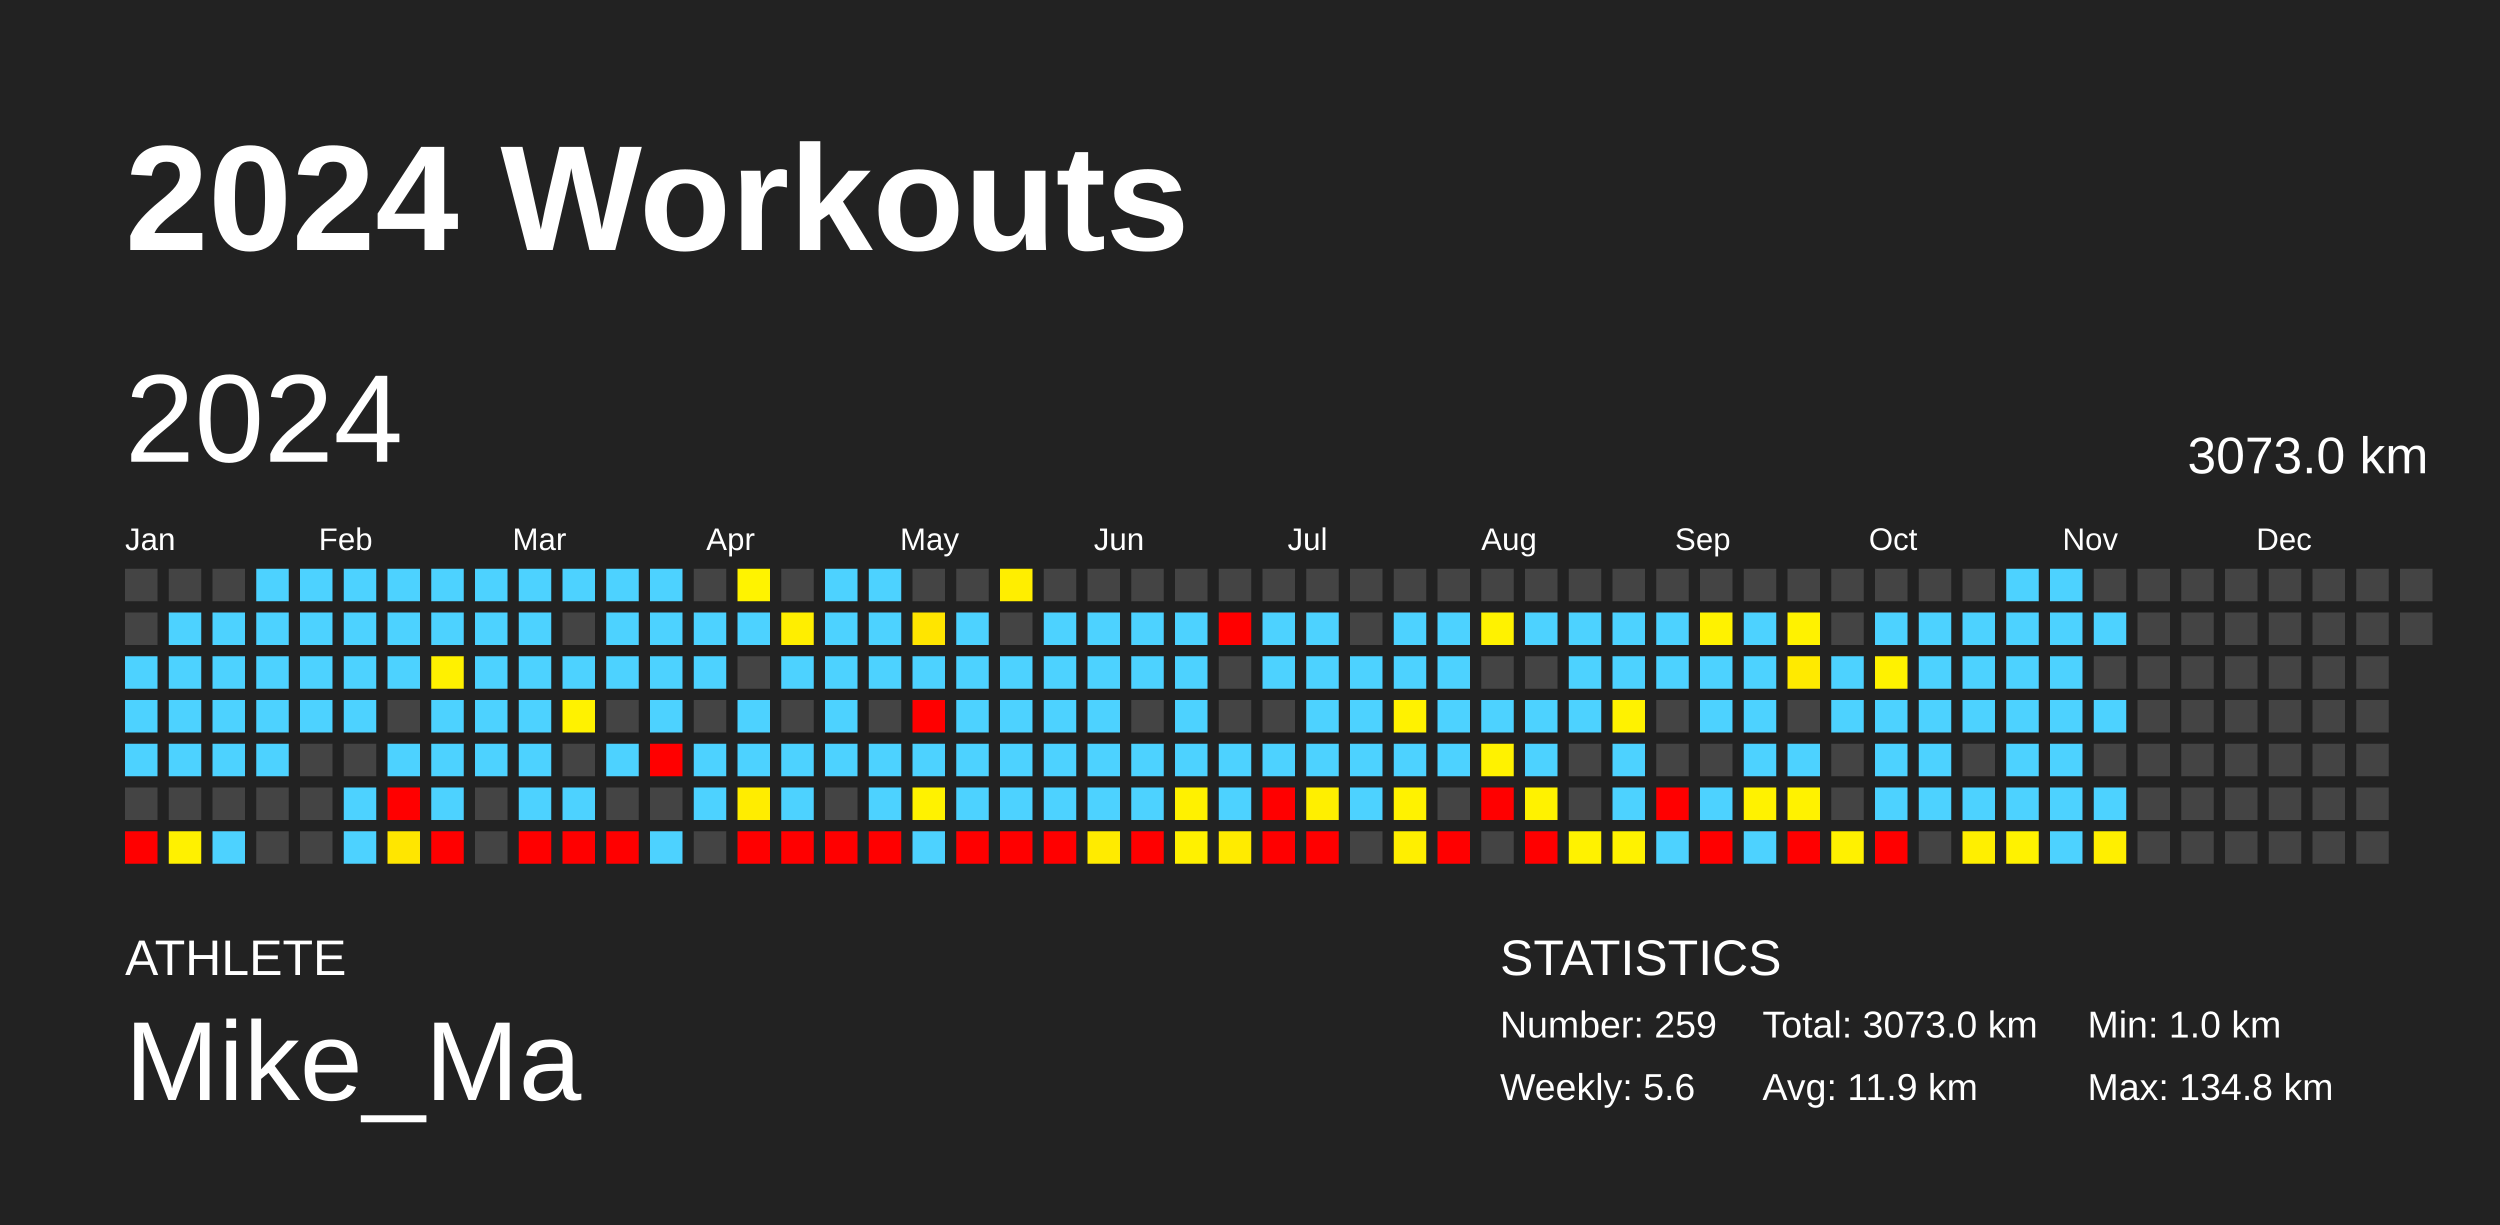
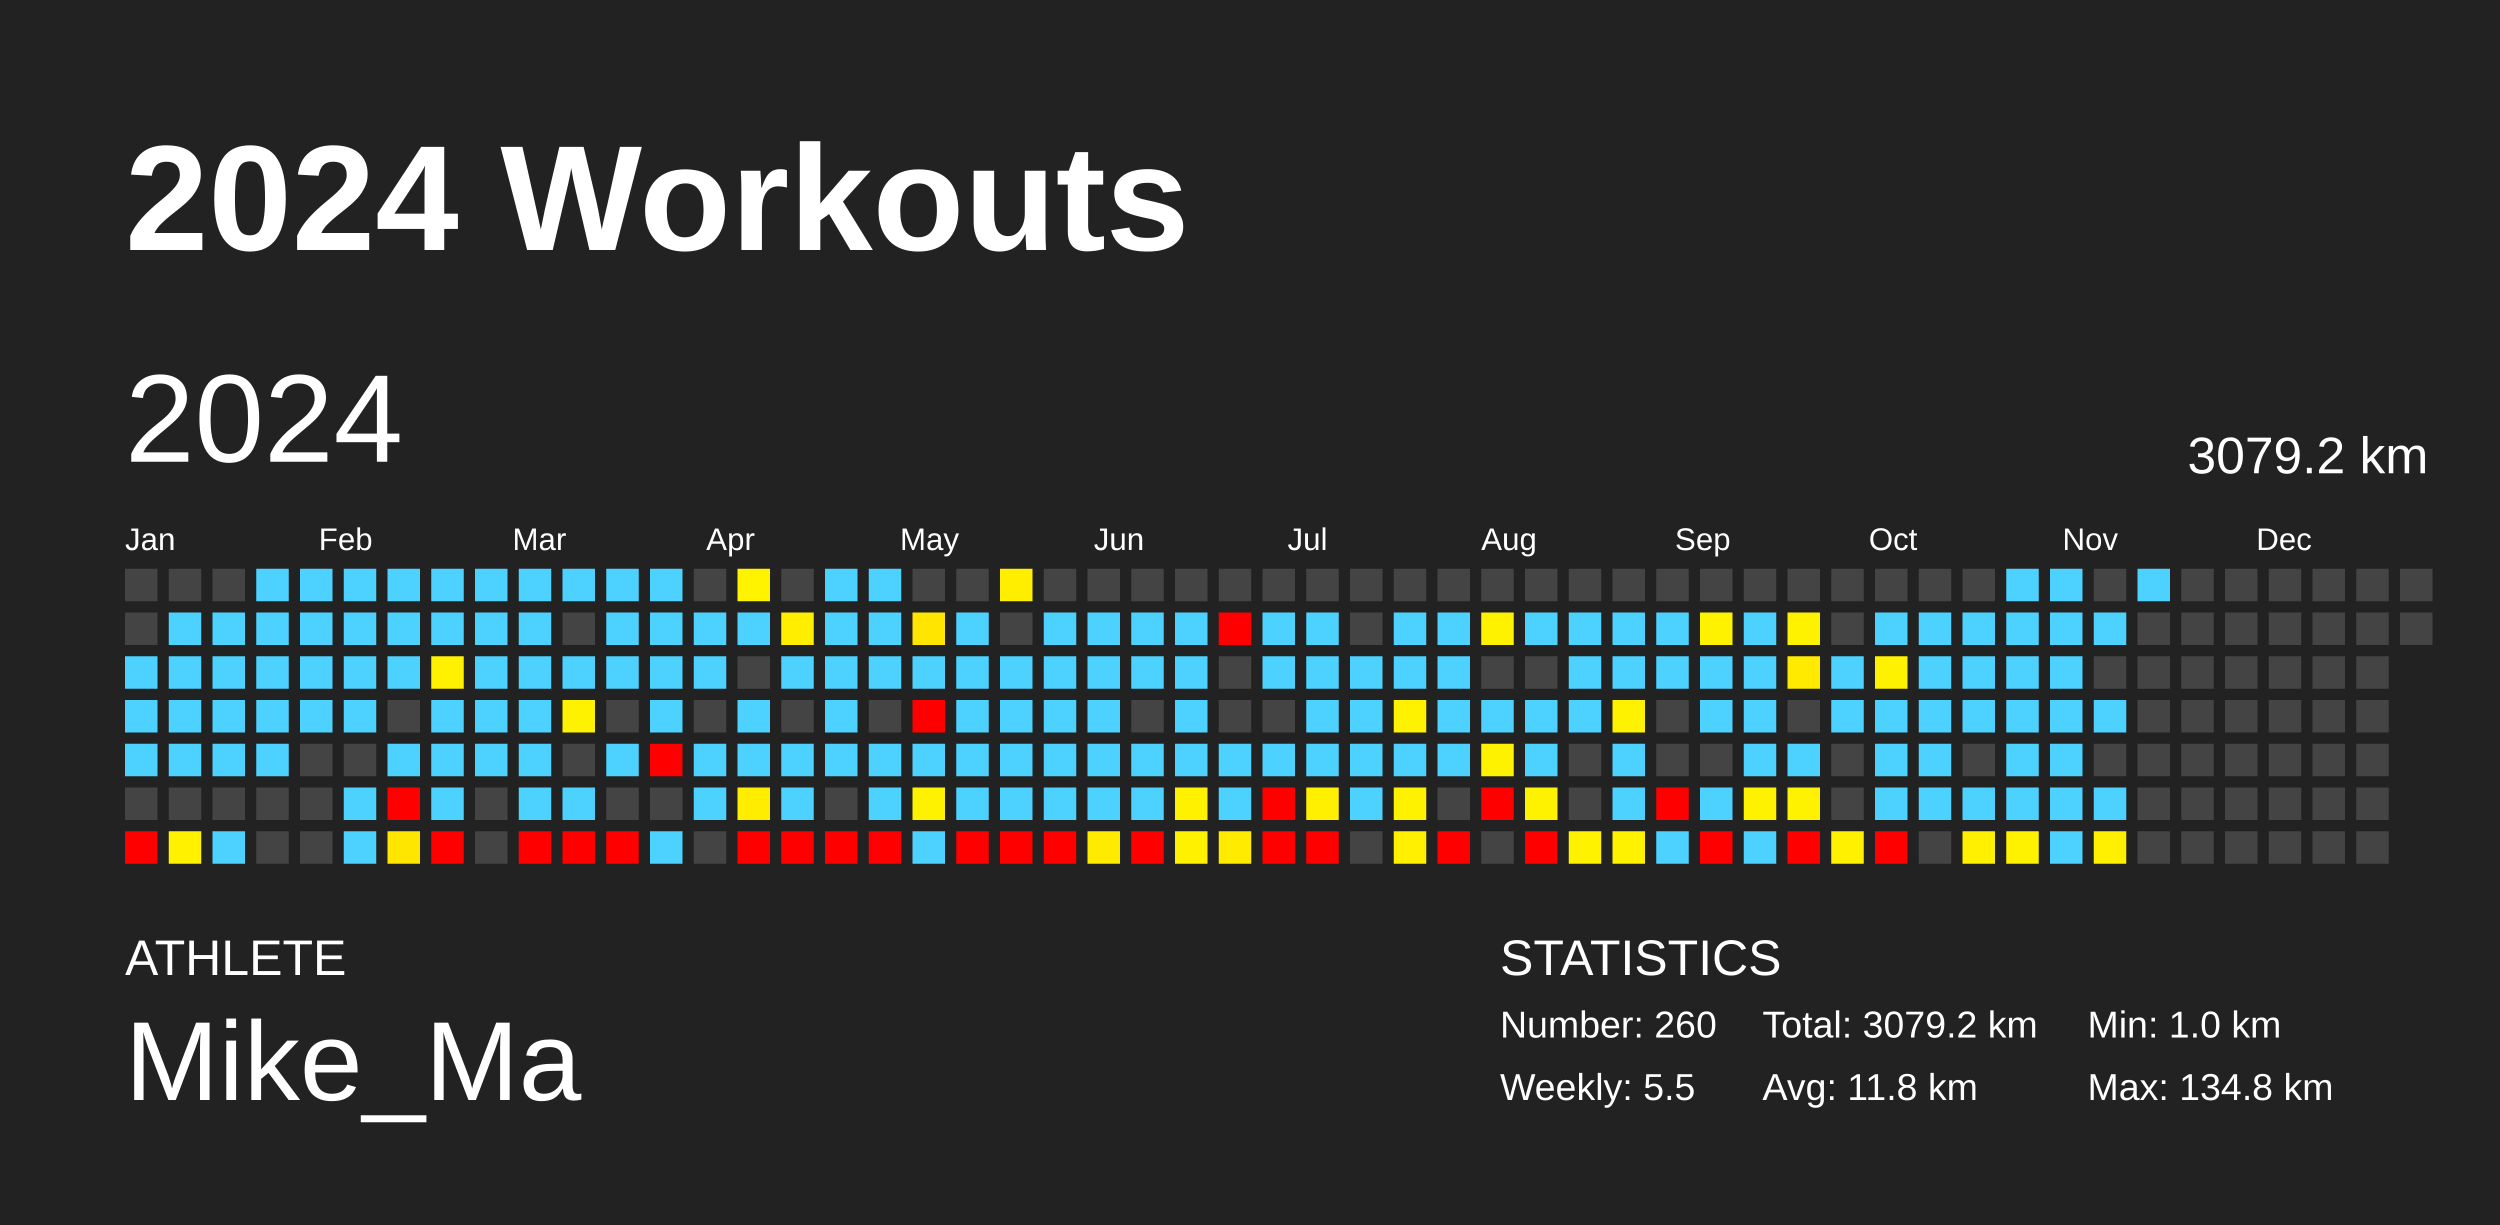
<svg xmlns="http://www.w3.org/2000/svg" baseProfile="full" height="98mm" version="1.1" viewBox="0,0,200,98" width="200mm">
  <defs />
  <rect fill="#222222" height="98" width="200" x="0" y="0" />
  <text fill="#FFFFFF" style="font-size:12px; font-family:Arial; font-weight:bold;" x="10" y="20">2024 Workouts</text>
  <text fill="#FFFFFF" style="font-size:4px; font-family:Arial" x="10" y="78">ATHLETE</text>
  <text fill="#FFFFFF" style="font-size:9px; font-family:Arial" x="10" y="88">Mike_Ma</text>
  <text fill="#FFFFFF" style="font-size:4px; font-family:Arial" x="120" y="78">STATISTICS</text>
-   <text fill="#FFFFFF" style="font-size:3px; font-family:Arial" x="120" y="83">Number: 259</text>
-   <text fill="#FFFFFF" style="font-size:3px; font-family:Arial" x="120" y="88">Weekly: 5.6</text>
-   <text fill="#FFFFFF" style="font-size:3px; font-family:Arial" x="141" y="83">Total: 3073.0 km</text>
-   <text fill="#FFFFFF" style="font-size:3px; font-family:Arial" x="141" y="88">Avg: 11.9 km</text>
+   <text fill="#FFFFFF" style="font-size:3px; font-family:Arial" x="120" y="83">Number: 260</text>
+   <text fill="#FFFFFF" style="font-size:3px; font-family:Arial" x="120" y="88">Weekly: 5.5</text>
+   <text fill="#FFFFFF" style="font-size:3px; font-family:Arial" x="141" y="83">Total: 3079.2 km</text>
+   <text fill="#FFFFFF" style="font-size:3px; font-family:Arial" x="141" y="88">Avg: 11.8 km</text>
  <text fill="#FFFFFF" style="font-size:3px; font-family:Arial" x="167" y="83">Min: 1.0 km</text>
  <text fill="#FFFFFF" style="font-size:3px; font-family:Arial" x="167" y="88">Max: 134.8 km</text>
  <text dominant-baseline="hanging" fill="#FFFFFF" style="font-size:10.0px; font-family:Arial;" x="10" y="30">2024</text>
-   <text dominant-baseline="hanging" fill="#FFFFFF" style="font-size:4.125px; font-family:Arial;" x="175" y="35">3073.0 km</text>
+   <text dominant-baseline="hanging" fill="#FFFFFF" style="font-size:4.125px; font-family:Arial;" x="175" y="35">3079.2 km</text>
  <text fill="#FFFFFF" style="font-size:2.5px; font-family:Arial" x="10.0" y="44">Jan</text>
  <text fill="#FFFFFF" style="font-size:2.5px; font-family:Arial" x="25.5" y="44">Feb</text>
  <text fill="#FFFFFF" style="font-size:2.5px; font-family:Arial" x="41.0" y="44">Mar</text>
  <text fill="#FFFFFF" style="font-size:2.5px; font-family:Arial" x="56.5" y="44">Apr</text>
  <text fill="#FFFFFF" style="font-size:2.5px; font-family:Arial" x="72.0" y="44">May</text>
  <text fill="#FFFFFF" style="font-size:2.5px; font-family:Arial" x="87.5" y="44">Jun</text>
  <text fill="#FFFFFF" style="font-size:2.5px; font-family:Arial" x="103.0" y="44">Jul</text>
  <text fill="#FFFFFF" style="font-size:2.5px; font-family:Arial" x="118.5" y="44">Aug</text>
  <text fill="#FFFFFF" style="font-size:2.5px; font-family:Arial" x="134.0" y="44">Sep</text>
  <text fill="#FFFFFF" style="font-size:2.5px; font-family:Arial" x="149.5" y="44">Oct</text>
  <text fill="#FFFFFF" style="font-size:2.5px; font-family:Arial" x="165.0" y="44">Nov</text>
  <text fill="#FFFFFF" style="font-size:2.5px; font-family:Arial" x="180.5" y="44">Dec</text>
  <rect fill="#444444" height="2.6" width="2.6" x="10.0" y="45.5" />
  <rect fill="#444444" height="2.6" width="2.6" x="10.0" y="49.0" />
  <rect fill="#4dd2ff" height="2.6" width="2.6" x="10.0" y="52.5" />
  <rect fill="#4dd2ff" height="2.6" width="2.6" x="10.0" y="56.0" />
  <rect fill="#4dd2ff" height="2.6" width="2.6" x="10.0" y="59.5" />
  <rect fill="#444444" height="2.6" width="2.6" x="10.0" y="63.0" />
  <rect fill="red" height="2.6" width="2.6" x="10.0" y="66.5" />
  <rect fill="#444444" height="2.6" width="2.6" x="13.5" y="45.5" />
  <rect fill="#4dd2ff" height="2.6" width="2.6" x="13.5" y="49.0" />
  <rect fill="#4dd2ff" height="2.6" width="2.6" x="13.5" y="52.5" />
  <rect fill="#4dd2ff" height="2.6" width="2.6" x="13.5" y="56.0" />
  <rect fill="#4dd2ff" height="2.6" width="2.6" x="13.5" y="59.5" />
  <rect fill="#444444" height="2.6" width="2.6" x="13.5" y="63.0" />
  <rect fill="#fff100" height="2.6" width="2.6" x="13.5" y="66.5" />
  <rect fill="#444444" height="2.6" width="2.6" x="17.0" y="45.5" />
  <rect fill="#4dd2ff" height="2.6" width="2.6" x="17.0" y="49.0" />
  <rect fill="#4dd2ff" height="2.6" width="2.6" x="17.0" y="52.5" />
  <rect fill="#4dd2ff" height="2.6" width="2.6" x="17.0" y="56.0" />
  <rect fill="#4dd2ff" height="2.6" width="2.6" x="17.0" y="59.5" />
  <rect fill="#444444" height="2.6" width="2.6" x="17.0" y="63.0" />
  <rect fill="#4dd2ff" height="2.6" width="2.6" x="17.0" y="66.5" />
  <rect fill="#4dd2ff" height="2.6" width="2.6" x="20.5" y="45.5" />
  <rect fill="#4dd2ff" height="2.6" width="2.6" x="20.5" y="49.0" />
  <rect fill="#4dd2ff" height="2.6" width="2.6" x="20.5" y="52.5" />
  <rect fill="#4dd2ff" height="2.6" width="2.6" x="20.5" y="56.0" />
  <rect fill="#4dd2ff" height="2.6" width="2.6" x="20.5" y="59.5" />
  <rect fill="#444444" height="2.6" width="2.6" x="20.5" y="63.0" />
  <rect fill="#444444" height="2.6" width="2.6" x="20.5" y="66.5" />
  <rect fill="#4dd2ff" height="2.6" width="2.6" x="24.0" y="45.5" />
  <rect fill="#4dd2ff" height="2.6" width="2.6" x="24.0" y="49.0" />
  <rect fill="#4dd2ff" height="2.6" width="2.6" x="24.0" y="52.5" />
  <rect fill="#4dd2ff" height="2.6" width="2.6" x="24.0" y="56.0" />
  <rect fill="#444444" height="2.6" width="2.6" x="24.0" y="59.5" />
  <rect fill="#444444" height="2.6" width="2.6" x="24.0" y="63.0" />
  <rect fill="#444444" height="2.6" width="2.6" x="24.0" y="66.5" />
  <rect fill="#4dd2ff" height="2.6" width="2.6" x="27.5" y="45.5" />
  <rect fill="#4dd2ff" height="2.6" width="2.6" x="27.5" y="49.0" />
  <rect fill="#4dd2ff" height="2.6" width="2.6" x="27.5" y="52.5" />
  <rect fill="#4dd2ff" height="2.6" width="2.6" x="27.5" y="56.0" />
  <rect fill="#444444" height="2.6" width="2.6" x="27.5" y="59.5" />
  <rect fill="#4dd2ff" height="2.6" width="2.6" x="27.5" y="63.0" />
  <rect fill="#4dd2ff" height="2.6" width="2.6" x="27.5" y="66.5" />
  <rect fill="#4dd2ff" height="2.6" width="2.6" x="31.0" y="45.5" />
  <rect fill="#4dd2ff" height="2.6" width="2.6" x="31.0" y="49.0" />
  <rect fill="#4dd2ff" height="2.6" width="2.6" x="31.0" y="52.5" />
  <rect fill="#444444" height="2.6" width="2.6" x="31.0" y="56.0" />
  <rect fill="#4dd2ff" height="2.6" width="2.6" x="31.0" y="59.5" />
  <rect fill="red" height="2.6" width="2.6" x="31.0" y="63.0" />
  <rect fill="#ffe600" height="2.6" width="2.6" x="31.0" y="66.5" />
  <rect fill="#4dd2ff" height="2.6" width="2.6" x="34.5" y="45.5" />
  <rect fill="#4dd2ff" height="2.6" width="2.6" x="34.5" y="49.0" />
  <rect fill="#fff100" height="2.6" width="2.6" x="34.5" y="52.5" />
  <rect fill="#4dd2ff" height="2.6" width="2.6" x="34.5" y="56.0" />
  <rect fill="#4dd2ff" height="2.6" width="2.6" x="34.5" y="59.5" />
  <rect fill="#4dd2ff" height="2.6" width="2.6" x="34.5" y="63.0" />
  <rect fill="red" height="2.6" width="2.6" x="34.5" y="66.5" />
  <rect fill="#4dd2ff" height="2.6" width="2.6" x="38.0" y="45.5" />
  <rect fill="#4dd2ff" height="2.6" width="2.6" x="38.0" y="49.0" />
  <rect fill="#4dd2ff" height="2.6" width="2.6" x="38.0" y="52.5" />
  <rect fill="#4dd2ff" height="2.6" width="2.6" x="38.0" y="56.0" />
  <rect fill="#4dd2ff" height="2.6" width="2.6" x="38.0" y="59.5" />
  <rect fill="#444444" height="2.6" width="2.6" x="38.0" y="63.0" />
  <rect fill="#444444" height="2.6" width="2.6" x="38.0" y="66.5" />
  <rect fill="#4dd2ff" height="2.6" width="2.6" x="41.5" y="45.5" />
  <rect fill="#4dd2ff" height="2.6" width="2.6" x="41.5" y="49.0" />
  <rect fill="#4dd2ff" height="2.6" width="2.6" x="41.5" y="52.5" />
  <rect fill="#4dd2ff" height="2.6" width="2.6" x="41.5" y="56.0" />
  <rect fill="#4dd2ff" height="2.6" width="2.6" x="41.5" y="59.5" />
  <rect fill="#4dd2ff" height="2.6" width="2.6" x="41.5" y="63.0" />
  <rect fill="red" height="2.6" width="2.6" x="41.5" y="66.5" />
  <rect fill="#4dd2ff" height="2.6" width="2.6" x="45.0" y="45.5" />
  <rect fill="#444444" height="2.6" width="2.6" x="45.0" y="49.0" />
  <rect fill="#4dd2ff" height="2.6" width="2.6" x="45.0" y="52.5" />
  <rect fill="#fff200" height="2.6" width="2.6" x="45.0" y="56.0" />
  <rect fill="#444444" height="2.6" width="2.6" x="45.0" y="59.5" />
  <rect fill="#4dd2ff" height="2.6" width="2.6" x="45.0" y="63.0" />
  <rect fill="red" height="2.6" width="2.6" x="45.0" y="66.5" />
  <rect fill="#4dd2ff" height="2.6" width="2.6" x="48.5" y="45.5" />
  <rect fill="#4dd2ff" height="2.6" width="2.6" x="48.5" y="49.0" />
  <rect fill="#4dd2ff" height="2.6" width="2.6" x="48.5" y="52.5" />
  <rect fill="#444444" height="2.6" width="2.6" x="48.5" y="56.0" />
  <rect fill="#4dd2ff" height="2.6" width="2.6" x="48.5" y="59.5" />
  <rect fill="#444444" height="2.6" width="2.6" x="48.5" y="63.0" />
  <rect fill="red" height="2.6" width="2.6" x="48.5" y="66.5" />
  <rect fill="#4dd2ff" height="2.6" width="2.6" x="52.0" y="45.5" />
  <rect fill="#4dd2ff" height="2.6" width="2.6" x="52.0" y="49.0" />
  <rect fill="#4dd2ff" height="2.6" width="2.6" x="52.0" y="52.5" />
  <rect fill="#4dd2ff" height="2.6" width="2.6" x="52.0" y="56.0" />
  <rect fill="red" height="2.6" width="2.6" x="52.0" y="59.5" />
  <rect fill="#444444" height="2.6" width="2.6" x="52.0" y="63.0" />
  <rect fill="#4dd2ff" height="2.6" width="2.6" x="52.0" y="66.5" />
  <rect fill="#444444" height="2.6" width="2.6" x="55.5" y="45.5" />
  <rect fill="#4dd2ff" height="2.6" width="2.6" x="55.5" y="49.0" />
  <rect fill="#4dd2ff" height="2.6" width="2.6" x="55.5" y="52.5" />
  <rect fill="#444444" height="2.6" width="2.6" x="55.5" y="56.0" />
  <rect fill="#4dd2ff" height="2.6" width="2.6" x="55.5" y="59.5" />
  <rect fill="#4dd2ff" height="2.6" width="2.6" x="55.5" y="63.0" />
  <rect fill="#444444" height="2.6" width="2.6" x="55.5" y="66.5" />
  <rect fill="#fff300" height="2.6" width="2.6" x="59.0" y="45.5" />
  <rect fill="#4dd2ff" height="2.6" width="2.6" x="59.0" y="49.0" />
  <rect fill="#444444" height="2.6" width="2.6" x="59.0" y="52.5" />
  <rect fill="#4dd2ff" height="2.6" width="2.6" x="59.0" y="56.0" />
  <rect fill="#4dd2ff" height="2.6" width="2.6" x="59.0" y="59.5" />
  <rect fill="#ffed00" height="2.6" width="2.6" x="59.0" y="63.0" />
  <rect fill="red" height="2.6" width="2.6" x="59.0" y="66.5" />
  <rect fill="#444444" height="2.6" width="2.6" x="62.5" y="45.5" />
  <rect fill="#ffee00" height="2.6" width="2.6" x="62.5" y="49.0" />
  <rect fill="#4dd2ff" height="2.6" width="2.6" x="62.5" y="52.5" />
  <rect fill="#444444" height="2.6" width="2.6" x="62.5" y="56.0" />
  <rect fill="#4dd2ff" height="2.6" width="2.6" x="62.5" y="59.5" />
  <rect fill="#4dd2ff" height="2.6" width="2.6" x="62.5" y="63.0" />
  <rect fill="red" height="2.6" width="2.6" x="62.5" y="66.5" />
  <rect fill="#4dd2ff" height="2.6" width="2.6" x="66.0" y="45.5" />
  <rect fill="#4dd2ff" height="2.6" width="2.6" x="66.0" y="49.0" />
  <rect fill="#4dd2ff" height="2.6" width="2.6" x="66.0" y="52.5" />
  <rect fill="#4dd2ff" height="2.6" width="2.6" x="66.0" y="56.0" />
  <rect fill="#4dd2ff" height="2.6" width="2.6" x="66.0" y="59.5" />
  <rect fill="#444444" height="2.6" width="2.6" x="66.0" y="63.0" />
  <rect fill="red" height="2.6" width="2.6" x="66.0" y="66.5" />
  <rect fill="#4dd2ff" height="2.6" width="2.6" x="69.5" y="45.5" />
  <rect fill="#4dd2ff" height="2.6" width="2.6" x="69.5" y="49.0" />
  <rect fill="#4dd2ff" height="2.6" width="2.6" x="69.5" y="52.5" />
  <rect fill="#444444" height="2.6" width="2.6" x="69.5" y="56.0" />
  <rect fill="#4dd2ff" height="2.6" width="2.6" x="69.5" y="59.5" />
  <rect fill="#4dd2ff" height="2.6" width="2.6" x="69.5" y="63.0" />
  <rect fill="red" height="2.6" width="2.6" x="69.5" y="66.5" />
  <rect fill="#444444" height="2.6" width="2.6" x="73.0" y="45.5" />
  <rect fill="#ffe500" height="2.6" width="2.6" x="73.0" y="49.0" />
  <rect fill="#4dd2ff" height="2.6" width="2.6" x="73.0" y="52.5" />
  <rect fill="red" height="2.6" width="2.6" x="73.0" y="56.0" />
  <rect fill="#4dd2ff" height="2.6" width="2.6" x="73.0" y="59.5" />
  <rect fill="#fff200" height="2.6" width="2.6" x="73.0" y="63.0" />
  <rect fill="#4dd2ff" height="2.6" width="2.6" x="73.0" y="66.5" />
  <rect fill="#444444" height="2.6" width="2.6" x="76.5" y="45.5" />
  <rect fill="#4dd2ff" height="2.6" width="2.6" x="76.5" y="49.0" />
  <rect fill="#4dd2ff" height="2.6" width="2.6" x="76.5" y="52.5" />
  <rect fill="#4dd2ff" height="2.6" width="2.6" x="76.5" y="56.0" />
  <rect fill="#4dd2ff" height="2.6" width="2.6" x="76.5" y="59.5" />
  <rect fill="#4dd2ff" height="2.6" width="2.6" x="76.5" y="63.0" />
  <rect fill="red" height="2.6" width="2.6" x="76.5" y="66.5" />
  <rect fill="#ffee00" height="2.6" width="2.6" x="80.0" y="45.5" />
  <rect fill="#444444" height="2.6" width="2.6" x="80.0" y="49.0" />
  <rect fill="#4dd2ff" height="2.6" width="2.6" x="80.0" y="52.5" />
  <rect fill="#4dd2ff" height="2.6" width="2.6" x="80.0" y="56.0" />
  <rect fill="#4dd2ff" height="2.6" width="2.6" x="80.0" y="59.5" />
  <rect fill="#4dd2ff" height="2.6" width="2.6" x="80.0" y="63.0" />
  <rect fill="red" height="2.6" width="2.6" x="80.0" y="66.5" />
  <rect fill="#444444" height="2.6" width="2.6" x="83.5" y="45.5" />
  <rect fill="#4dd2ff" height="2.6" width="2.6" x="83.5" y="49.0" />
  <rect fill="#4dd2ff" height="2.6" width="2.6" x="83.5" y="52.5" />
  <rect fill="#4dd2ff" height="2.6" width="2.6" x="83.5" y="56.0" />
  <rect fill="#4dd2ff" height="2.6" width="2.6" x="83.5" y="59.5" />
  <rect fill="#4dd2ff" height="2.6" width="2.6" x="83.5" y="63.0" />
  <rect fill="red" height="2.6" width="2.6" x="83.5" y="66.5" />
  <rect fill="#444444" height="2.6" width="2.6" x="87.0" y="45.5" />
  <rect fill="#4dd2ff" height="2.6" width="2.6" x="87.0" y="49.0" />
  <rect fill="#4dd2ff" height="2.6" width="2.6" x="87.0" y="52.5" />
  <rect fill="#4dd2ff" height="2.6" width="2.6" x="87.0" y="56.0" />
  <rect fill="#4dd2ff" height="2.6" width="2.6" x="87.0" y="59.5" />
  <rect fill="#4dd2ff" height="2.6" width="2.6" x="87.0" y="63.0" />
  <rect fill="#ffeb00" height="2.6" width="2.6" x="87.0" y="66.5" />
  <rect fill="#444444" height="2.6" width="2.6" x="90.5" y="45.5" />
  <rect fill="#4dd2ff" height="2.6" width="2.6" x="90.5" y="49.0" />
  <rect fill="#4dd2ff" height="2.6" width="2.6" x="90.5" y="52.5" />
  <rect fill="#444444" height="2.6" width="2.6" x="90.5" y="56.0" />
  <rect fill="#4dd2ff" height="2.6" width="2.6" x="90.5" y="59.5" />
  <rect fill="#4dd2ff" height="2.6" width="2.6" x="90.5" y="63.0" />
  <rect fill="red" height="2.6" width="2.6" x="90.5" y="66.5" />
  <rect fill="#444444" height="2.6" width="2.6" x="94.0" y="45.5" />
  <rect fill="#4dd2ff" height="2.6" width="2.6" x="94.0" y="49.0" />
  <rect fill="#4dd2ff" height="2.6" width="2.6" x="94.0" y="52.5" />
  <rect fill="#4dd2ff" height="2.6" width="2.6" x="94.0" y="56.0" />
  <rect fill="#4dd2ff" height="2.6" width="2.6" x="94.0" y="59.5" />
  <rect fill="#fff100" height="2.6" width="2.6" x="94.0" y="63.0" />
  <rect fill="#fff100" height="2.6" width="2.6" x="94.0" y="66.5" />
  <rect fill="#444444" height="2.6" width="2.6" x="97.5" y="45.5" />
  <rect fill="red" height="2.6" width="2.6" x="97.5" y="49.0" />
  <rect fill="#444444" height="2.6" width="2.6" x="97.5" y="52.5" />
  <rect fill="#444444" height="2.6" width="2.6" x="97.5" y="56.0" />
  <rect fill="#4dd2ff" height="2.6" width="2.6" x="97.5" y="59.5" />
  <rect fill="#4dd2ff" height="2.6" width="2.6" x="97.5" y="63.0" />
  <rect fill="#ffeb00" height="2.6" width="2.6" x="97.5" y="66.5" />
  <rect fill="#444444" height="2.6" width="2.6" x="101.0" y="45.5" />
  <rect fill="#4dd2ff" height="2.6" width="2.6" x="101.0" y="49.0" />
  <rect fill="#4dd2ff" height="2.6" width="2.6" x="101.0" y="52.5" />
  <rect fill="#444444" height="2.6" width="2.6" x="101.0" y="56.0" />
  <rect fill="#4dd2ff" height="2.6" width="2.6" x="101.0" y="59.5" />
  <rect fill="red" height="2.6" width="2.6" x="101.0" y="63.0" />
  <rect fill="red" height="2.6" width="2.6" x="101.0" y="66.5" />
  <rect fill="#444444" height="2.6" width="2.6" x="104.5" y="45.5" />
  <rect fill="#4dd2ff" height="2.6" width="2.6" x="104.5" y="49.0" />
  <rect fill="#4dd2ff" height="2.6" width="2.6" x="104.5" y="52.5" />
  <rect fill="#4dd2ff" height="2.6" width="2.6" x="104.5" y="56.0" />
  <rect fill="#4dd2ff" height="2.6" width="2.6" x="104.5" y="59.5" />
  <rect fill="#ffef00" height="2.6" width="2.6" x="104.5" y="63.0" />
  <rect fill="red" height="2.6" width="2.6" x="104.5" y="66.5" />
  <rect fill="#444444" height="2.6" width="2.6" x="108.0" y="45.5" />
  <rect fill="#444444" height="2.6" width="2.6" x="108.0" y="49.0" />
  <rect fill="#4dd2ff" height="2.6" width="2.6" x="108.0" y="52.5" />
  <rect fill="#4dd2ff" height="2.6" width="2.6" x="108.0" y="56.0" />
  <rect fill="#4dd2ff" height="2.6" width="2.6" x="108.0" y="59.5" />
  <rect fill="#4dd2ff" height="2.6" width="2.6" x="108.0" y="63.0" />
  <rect fill="#444444" height="2.6" width="2.6" x="108.0" y="66.5" />
  <rect fill="#444444" height="2.6" width="2.6" x="111.5" y="45.5" />
  <rect fill="#4dd2ff" height="2.6" width="2.6" x="111.5" y="49.0" />
  <rect fill="#4dd2ff" height="2.6" width="2.6" x="111.5" y="52.5" />
  <rect fill="#fff200" height="2.6" width="2.6" x="111.5" y="56.0" />
  <rect fill="#4dd2ff" height="2.6" width="2.6" x="111.5" y="59.5" />
  <rect fill="#fff200" height="2.6" width="2.6" x="111.5" y="63.0" />
  <rect fill="#ffef00" height="2.6" width="2.6" x="111.5" y="66.5" />
  <rect fill="#444444" height="2.6" width="2.6" x="115.0" y="45.5" />
  <rect fill="#4dd2ff" height="2.6" width="2.6" x="115.0" y="49.0" />
  <rect fill="#4dd2ff" height="2.6" width="2.6" x="115.0" y="52.5" />
  <rect fill="#4dd2ff" height="2.6" width="2.6" x="115.0" y="56.0" />
  <rect fill="#4dd2ff" height="2.6" width="2.6" x="115.0" y="59.5" />
  <rect fill="#444444" height="2.6" width="2.6" x="115.0" y="63.0" />
  <rect fill="red" height="2.6" width="2.6" x="115.0" y="66.5" />
  <rect fill="#444444" height="2.6" width="2.6" x="118.5" y="45.5" />
  <rect fill="#fff200" height="2.6" width="2.6" x="118.5" y="49.0" />
  <rect fill="#444444" height="2.6" width="2.6" x="118.5" y="52.5" />
  <rect fill="#4dd2ff" height="2.6" width="2.6" x="118.5" y="56.0" />
  <rect fill="#fff200" height="2.6" width="2.6" x="118.5" y="59.5" />
  <rect fill="red" height="2.6" width="2.6" x="118.5" y="63.0" />
  <rect fill="#444444" height="2.6" width="2.6" x="118.5" y="66.5" />
  <rect fill="#444444" height="2.6" width="2.6" x="122.0" y="45.5" />
  <rect fill="#4dd2ff" height="2.6" width="2.6" x="122.0" y="49.0" />
  <rect fill="#444444" height="2.6" width="2.6" x="122.0" y="52.5" />
  <rect fill="#4dd2ff" height="2.6" width="2.6" x="122.0" y="56.0" />
  <rect fill="#4dd2ff" height="2.6" width="2.6" x="122.0" y="59.5" />
  <rect fill="#fff200" height="2.6" width="2.6" x="122.0" y="63.0" />
  <rect fill="red" height="2.6" width="2.6" x="122.0" y="66.5" />
  <rect fill="#444444" height="2.6" width="2.6" x="125.5" y="45.5" />
  <rect fill="#4dd2ff" height="2.6" width="2.6" x="125.5" y="49.0" />
  <rect fill="#4dd2ff" height="2.6" width="2.6" x="125.5" y="52.5" />
  <rect fill="#4dd2ff" height="2.6" width="2.6" x="125.5" y="56.0" />
  <rect fill="#444444" height="2.6" width="2.6" x="125.5" y="59.5" />
  <rect fill="#444444" height="2.6" width="2.6" x="125.5" y="63.0" />
  <rect fill="#fff200" height="2.6" width="2.6" x="125.5" y="66.5" />
  <rect fill="#444444" height="2.6" width="2.6" x="129.0" y="45.5" />
  <rect fill="#4dd2ff" height="2.6" width="2.6" x="129.0" y="49.0" />
  <rect fill="#4dd2ff" height="2.6" width="2.6" x="129.0" y="52.5" />
  <rect fill="#fff200" height="2.6" width="2.6" x="129.0" y="56.0" />
  <rect fill="#4dd2ff" height="2.6" width="2.6" x="129.0" y="59.5" />
  <rect fill="#4dd2ff" height="2.6" width="2.6" x="129.0" y="63.0" />
  <rect fill="#fff200" height="2.6" width="2.6" x="129.0" y="66.5" />
  <rect fill="#444444" height="2.6" width="2.6" x="132.5" y="45.5" />
  <rect fill="#4dd2ff" height="2.6" width="2.6" x="132.5" y="49.0" />
  <rect fill="#4dd2ff" height="2.6" width="2.6" x="132.5" y="52.5" />
  <rect fill="#444444" height="2.6" width="2.6" x="132.5" y="56.0" />
  <rect fill="#444444" height="2.6" width="2.6" x="132.5" y="59.5" />
  <rect fill="red" height="2.6" width="2.6" x="132.5" y="63.0" />
  <rect fill="#4dd2ff" height="2.6" width="2.6" x="132.5" y="66.5" />
  <rect fill="#444444" height="2.6" width="2.6" x="136.0" y="45.5" />
  <rect fill="#fff200" height="2.6" width="2.6" x="136.0" y="49.0" />
  <rect fill="#4dd2ff" height="2.6" width="2.6" x="136.0" y="52.5" />
  <rect fill="#4dd2ff" height="2.6" width="2.6" x="136.0" y="56.0" />
  <rect fill="#444444" height="2.6" width="2.6" x="136.0" y="59.5" />
  <rect fill="#4dd2ff" height="2.6" width="2.6" x="136.0" y="63.0" />
  <rect fill="red" height="2.6" width="2.6" x="136.0" y="66.5" />
  <rect fill="#444444" height="2.6" width="2.6" x="139.5" y="45.5" />
  <rect fill="#4dd2ff" height="2.6" width="2.6" x="139.5" y="49.0" />
  <rect fill="#4dd2ff" height="2.6" width="2.6" x="139.5" y="52.5" />
  <rect fill="#4dd2ff" height="2.6" width="2.6" x="139.5" y="56.0" />
  <rect fill="#4dd2ff" height="2.6" width="2.6" x="139.5" y="59.5" />
  <rect fill="#fff200" height="2.6" width="2.6" x="139.5" y="63.0" />
  <rect fill="#4dd2ff" height="2.6" width="2.6" x="139.5" y="66.5" />
  <rect fill="#444444" height="2.6" width="2.6" x="143.0" y="45.5" />
  <rect fill="#fff200" height="2.6" width="2.6" x="143.0" y="49.0" />
  <rect fill="#ffea00" height="2.6" width="2.6" x="143.0" y="52.5" />
  <rect fill="#444444" height="2.6" width="2.6" x="143.0" y="56.0" />
  <rect fill="#4dd2ff" height="2.6" width="2.6" x="143.0" y="59.5" />
  <rect fill="#fff200" height="2.6" width="2.6" x="143.0" y="63.0" />
  <rect fill="red" height="2.6" width="2.6" x="143.0" y="66.5" />
  <rect fill="#444444" height="2.6" width="2.6" x="146.5" y="45.5" />
  <rect fill="#444444" height="2.6" width="2.6" x="146.5" y="49.0" />
  <rect fill="#4dd2ff" height="2.6" width="2.6" x="146.5" y="52.5" />
  <rect fill="#4dd2ff" height="2.6" width="2.6" x="146.5" y="56.0" />
  <rect fill="#444444" height="2.6" width="2.6" x="146.5" y="59.5" />
  <rect fill="#444444" height="2.6" width="2.6" x="146.5" y="63.0" />
  <rect fill="#fff100" height="2.6" width="2.6" x="146.5" y="66.5" />
  <rect fill="#444444" height="2.6" width="2.6" x="150.0" y="45.5" />
  <rect fill="#4dd2ff" height="2.6" width="2.6" x="150.0" y="49.0" />
  <rect fill="#fff200" height="2.6" width="2.6" x="150.0" y="52.5" />
  <rect fill="#4dd2ff" height="2.6" width="2.6" x="150.0" y="56.0" />
  <rect fill="#4dd2ff" height="2.6" width="2.6" x="150.0" y="59.5" />
  <rect fill="#4dd2ff" height="2.6" width="2.6" x="150.0" y="63.0" />
  <rect fill="red" height="2.6" width="2.6" x="150.0" y="66.5" />
  <rect fill="#444444" height="2.6" width="2.6" x="153.5" y="45.5" />
  <rect fill="#4dd2ff" height="2.6" width="2.6" x="153.5" y="49.0" />
  <rect fill="#4dd2ff" height="2.6" width="2.6" x="153.5" y="52.5" />
  <rect fill="#4dd2ff" height="2.6" width="2.6" x="153.5" y="56.0" />
  <rect fill="#4dd2ff" height="2.6" width="2.6" x="153.5" y="59.5" />
  <rect fill="#4dd2ff" height="2.6" width="2.6" x="153.5" y="63.0" />
  <rect fill="#444444" height="2.6" width="2.6" x="153.5" y="66.5" />
  <rect fill="#444444" height="2.6" width="2.6" x="157.0" y="45.5" />
  <rect fill="#4dd2ff" height="2.6" width="2.6" x="157.0" y="49.0" />
  <rect fill="#4dd2ff" height="2.6" width="2.6" x="157.0" y="52.5" />
  <rect fill="#4dd2ff" height="2.6" width="2.6" x="157.0" y="56.0" />
  <rect fill="#444444" height="2.6" width="2.6" x="157.0" y="59.5" />
  <rect fill="#4dd2ff" height="2.6" width="2.6" x="157.0" y="63.0" />
  <rect fill="#ffef00" height="2.6" width="2.6" x="157.0" y="66.5" />
  <rect fill="#4dd2ff" height="2.6" width="2.6" x="160.5" y="45.5" />
  <rect fill="#4dd2ff" height="2.6" width="2.6" x="160.5" y="49.0" />
  <rect fill="#4dd2ff" height="2.6" width="2.6" x="160.5" y="52.5" />
  <rect fill="#4dd2ff" height="2.6" width="2.6" x="160.5" y="56.0" />
  <rect fill="#4dd2ff" height="2.6" width="2.6" x="160.5" y="59.5" />
  <rect fill="#4dd2ff" height="2.6" width="2.6" x="160.5" y="63.0" />
  <rect fill="#fff200" height="2.6" width="2.6" x="160.5" y="66.5" />
  <rect fill="#4dd2ff" height="2.6" width="2.6" x="164.0" y="45.5" />
  <rect fill="#4dd2ff" height="2.6" width="2.6" x="164.0" y="49.0" />
  <rect fill="#4dd2ff" height="2.6" width="2.6" x="164.0" y="52.5" />
  <rect fill="#4dd2ff" height="2.6" width="2.6" x="164.0" y="56.0" />
  <rect fill="#4dd2ff" height="2.6" width="2.6" x="164.0" y="59.5" />
  <rect fill="#4dd2ff" height="2.6" width="2.6" x="164.0" y="63.0" />
  <rect fill="#4dd2ff" height="2.6" width="2.6" x="164.0" y="66.5" />
  <rect fill="#444444" height="2.6" width="2.6" x="167.5" y="45.5" />
  <rect fill="#4dd2ff" height="2.6" width="2.6" x="167.5" y="49.0" />
  <rect fill="#444444" height="2.6" width="2.6" x="167.5" y="52.5" />
  <rect fill="#4dd2ff" height="2.6" width="2.6" x="167.5" y="56.0" />
  <rect fill="#444444" height="2.6" width="2.6" x="167.5" y="59.5" />
  <rect fill="#4dd2ff" height="2.6" width="2.6" x="167.5" y="63.0" />
  <rect fill="#ffef00" height="2.6" width="2.6" x="167.5" y="66.5" />
-   <rect fill="#444444" height="2.6" width="2.6" x="171.0" y="45.5" />
+   <rect fill="#4dd2ff" height="2.6" width="2.6" x="171.0" y="45.5" />
  <rect fill="#444444" height="2.6" width="2.6" x="171.0" y="49.0" />
  <rect fill="#444444" height="2.6" width="2.6" x="171.0" y="52.5" />
  <rect fill="#444444" height="2.6" width="2.6" x="171.0" y="56.0" />
  <rect fill="#444444" height="2.6" width="2.6" x="171.0" y="59.5" />
  <rect fill="#444444" height="2.6" width="2.6" x="171.0" y="63.0" />
  <rect fill="#444444" height="2.6" width="2.6" x="171.0" y="66.5" />
  <rect fill="#444444" height="2.6" width="2.6" x="174.5" y="45.5" />
  <rect fill="#444444" height="2.6" width="2.6" x="174.5" y="49.0" />
  <rect fill="#444444" height="2.6" width="2.6" x="174.5" y="52.5" />
  <rect fill="#444444" height="2.6" width="2.6" x="174.5" y="56.0" />
  <rect fill="#444444" height="2.6" width="2.6" x="174.5" y="59.5" />
  <rect fill="#444444" height="2.6" width="2.6" x="174.5" y="63.0" />
  <rect fill="#444444" height="2.6" width="2.6" x="174.5" y="66.5" />
  <rect fill="#444444" height="2.6" width="2.6" x="178.0" y="45.5" />
  <rect fill="#444444" height="2.6" width="2.6" x="178.0" y="49.0" />
  <rect fill="#444444" height="2.6" width="2.6" x="178.0" y="52.5" />
  <rect fill="#444444" height="2.6" width="2.6" x="178.0" y="56.0" />
  <rect fill="#444444" height="2.6" width="2.6" x="178.0" y="59.5" />
  <rect fill="#444444" height="2.6" width="2.6" x="178.0" y="63.0" />
  <rect fill="#444444" height="2.6" width="2.6" x="178.0" y="66.5" />
  <rect fill="#444444" height="2.6" width="2.6" x="181.5" y="45.5" />
  <rect fill="#444444" height="2.6" width="2.6" x="181.5" y="49.0" />
  <rect fill="#444444" height="2.6" width="2.6" x="181.5" y="52.5" />
  <rect fill="#444444" height="2.6" width="2.6" x="181.5" y="56.0" />
  <rect fill="#444444" height="2.6" width="2.6" x="181.5" y="59.5" />
  <rect fill="#444444" height="2.6" width="2.6" x="181.5" y="63.0" />
  <rect fill="#444444" height="2.6" width="2.6" x="181.5" y="66.5" />
  <rect fill="#444444" height="2.6" width="2.6" x="185.0" y="45.5" />
  <rect fill="#444444" height="2.6" width="2.6" x="185.0" y="49.0" />
  <rect fill="#444444" height="2.6" width="2.6" x="185.0" y="52.5" />
  <rect fill="#444444" height="2.6" width="2.6" x="185.0" y="56.0" />
  <rect fill="#444444" height="2.6" width="2.6" x="185.0" y="59.5" />
  <rect fill="#444444" height="2.6" width="2.6" x="185.0" y="63.0" />
  <rect fill="#444444" height="2.6" width="2.6" x="185.0" y="66.5" />
  <rect fill="#444444" height="2.6" width="2.6" x="188.5" y="45.5" />
  <rect fill="#444444" height="2.6" width="2.6" x="188.5" y="49.0" />
  <rect fill="#444444" height="2.6" width="2.6" x="188.5" y="52.5" />
  <rect fill="#444444" height="2.6" width="2.6" x="188.5" y="56.0" />
  <rect fill="#444444" height="2.6" width="2.6" x="188.5" y="59.5" />
  <rect fill="#444444" height="2.6" width="2.6" x="188.5" y="63.0" />
  <rect fill="#444444" height="2.6" width="2.6" x="188.5" y="66.5" />
  <rect fill="#444444" height="2.6" width="2.6" x="192.0" y="45.5" />
  <rect fill="#444444" height="2.6" width="2.6" x="192.0" y="49.0" />
</svg>
